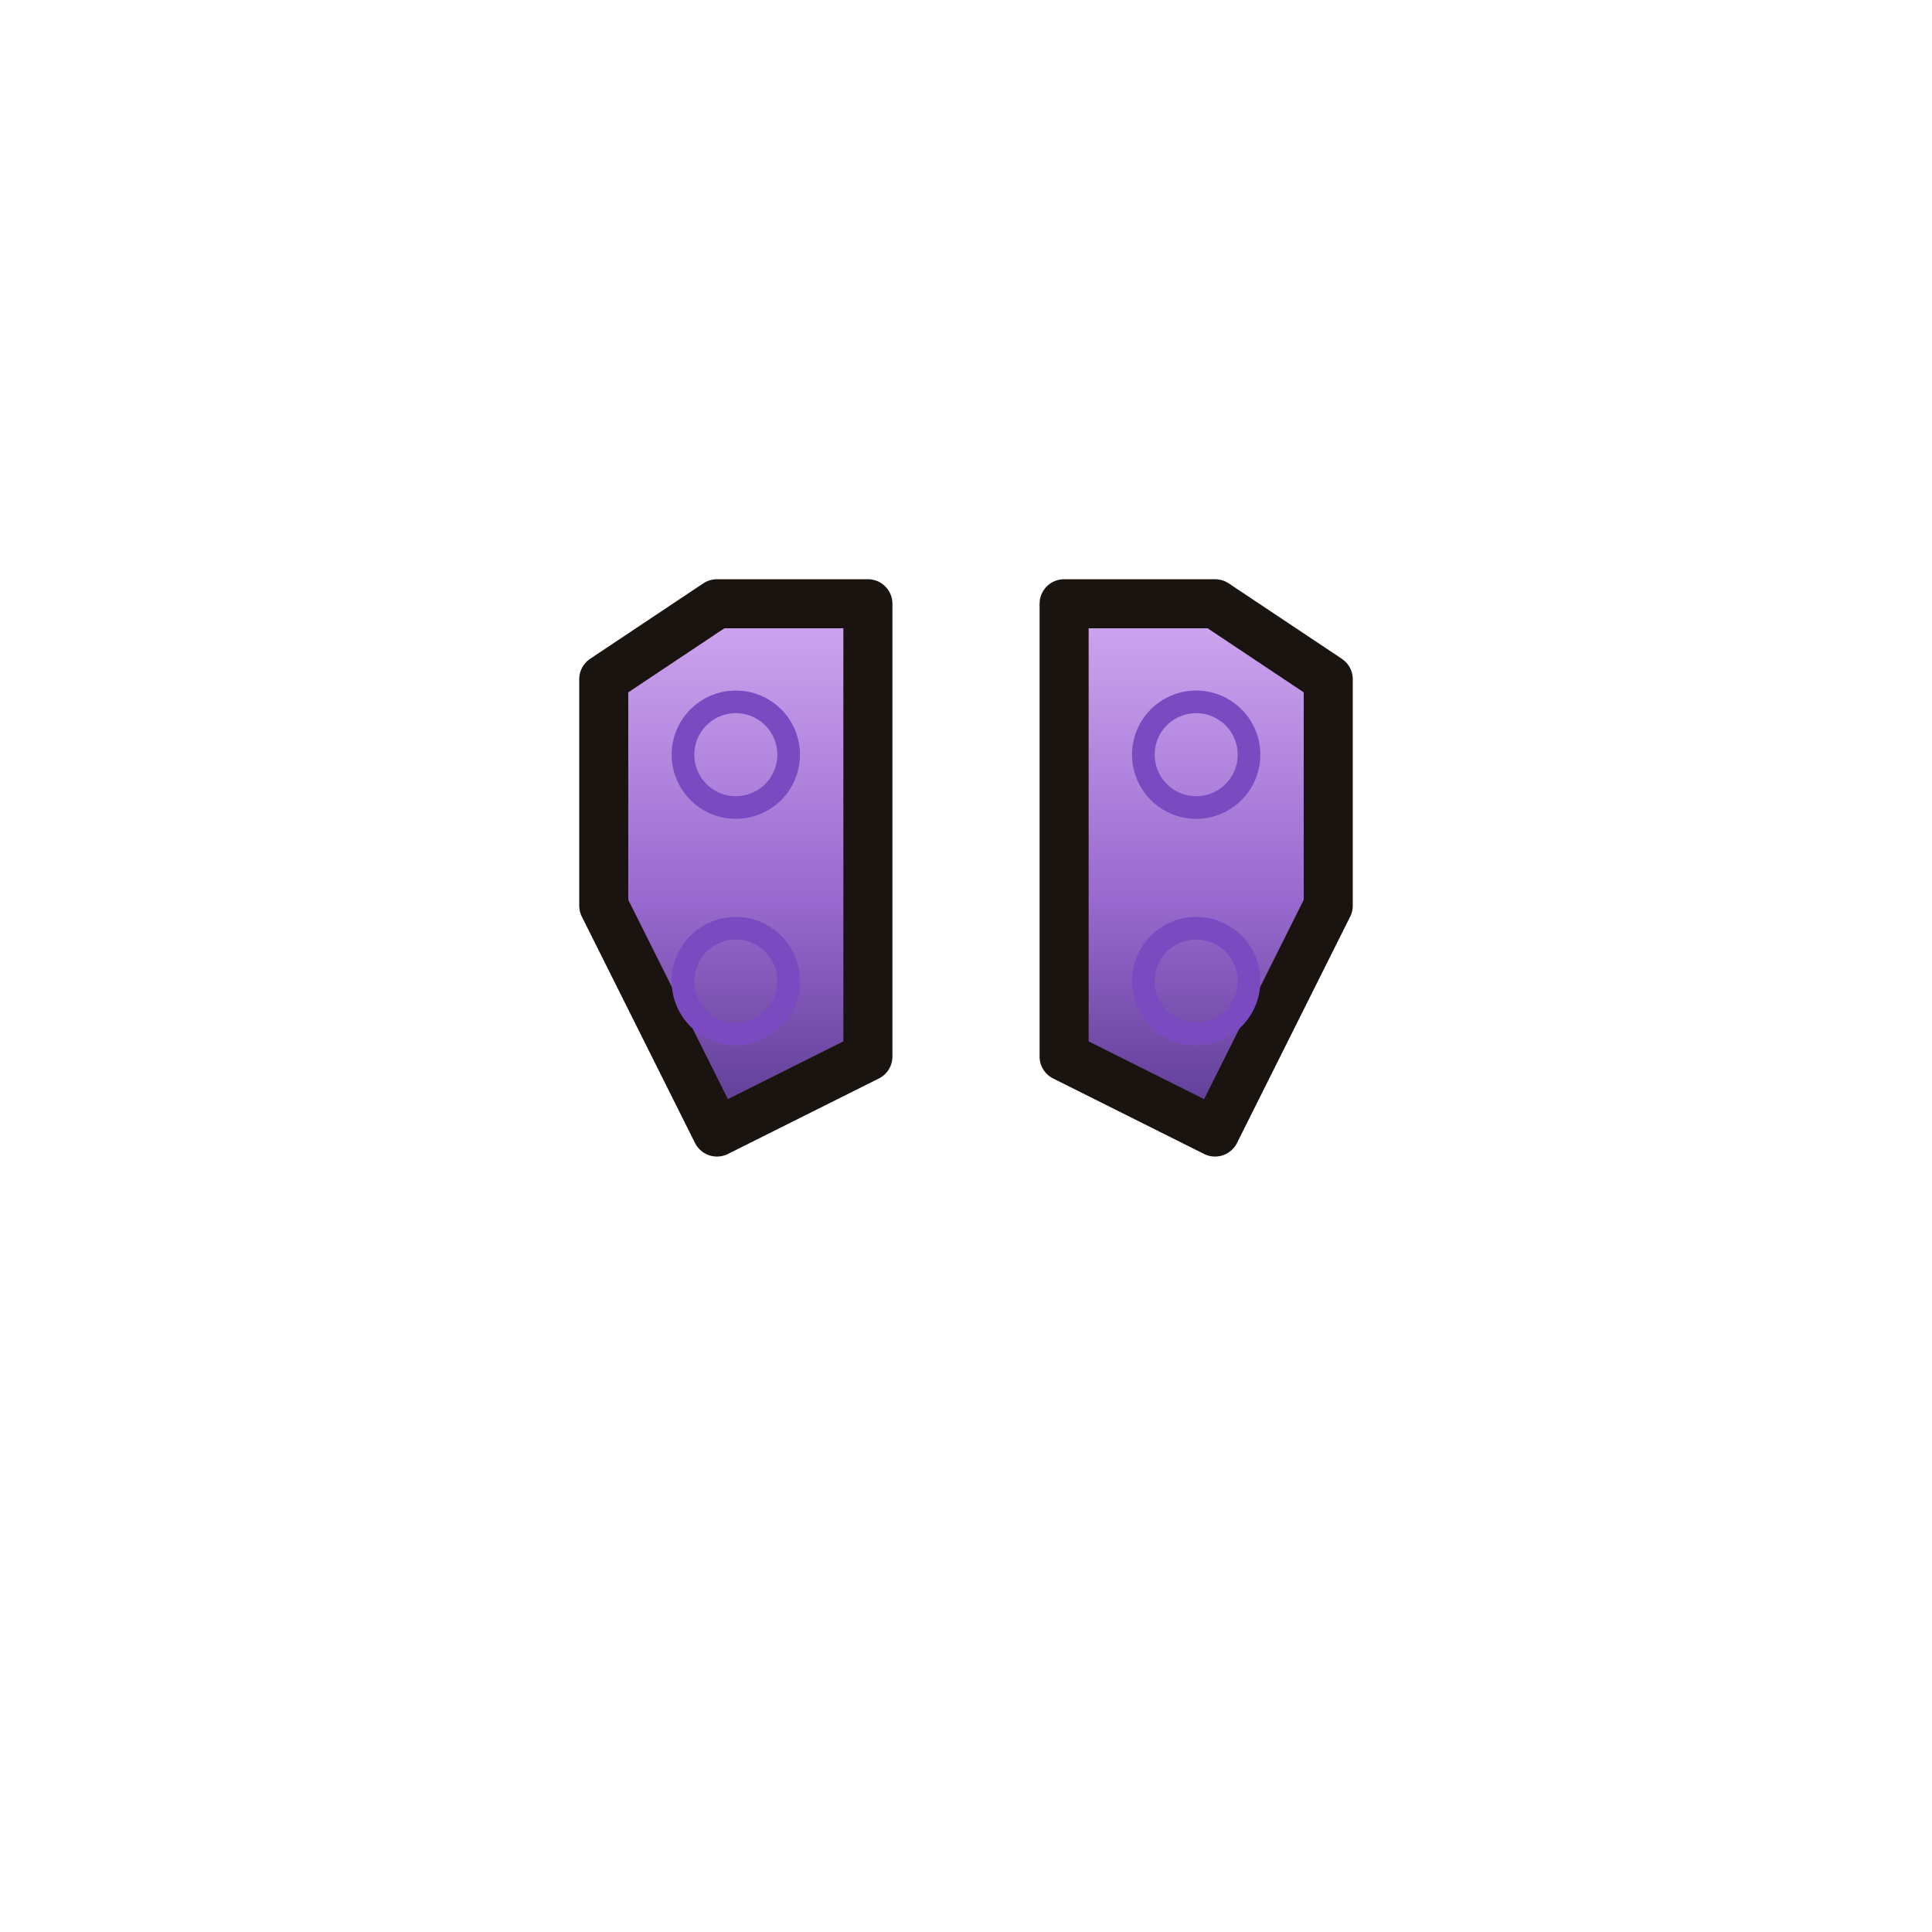
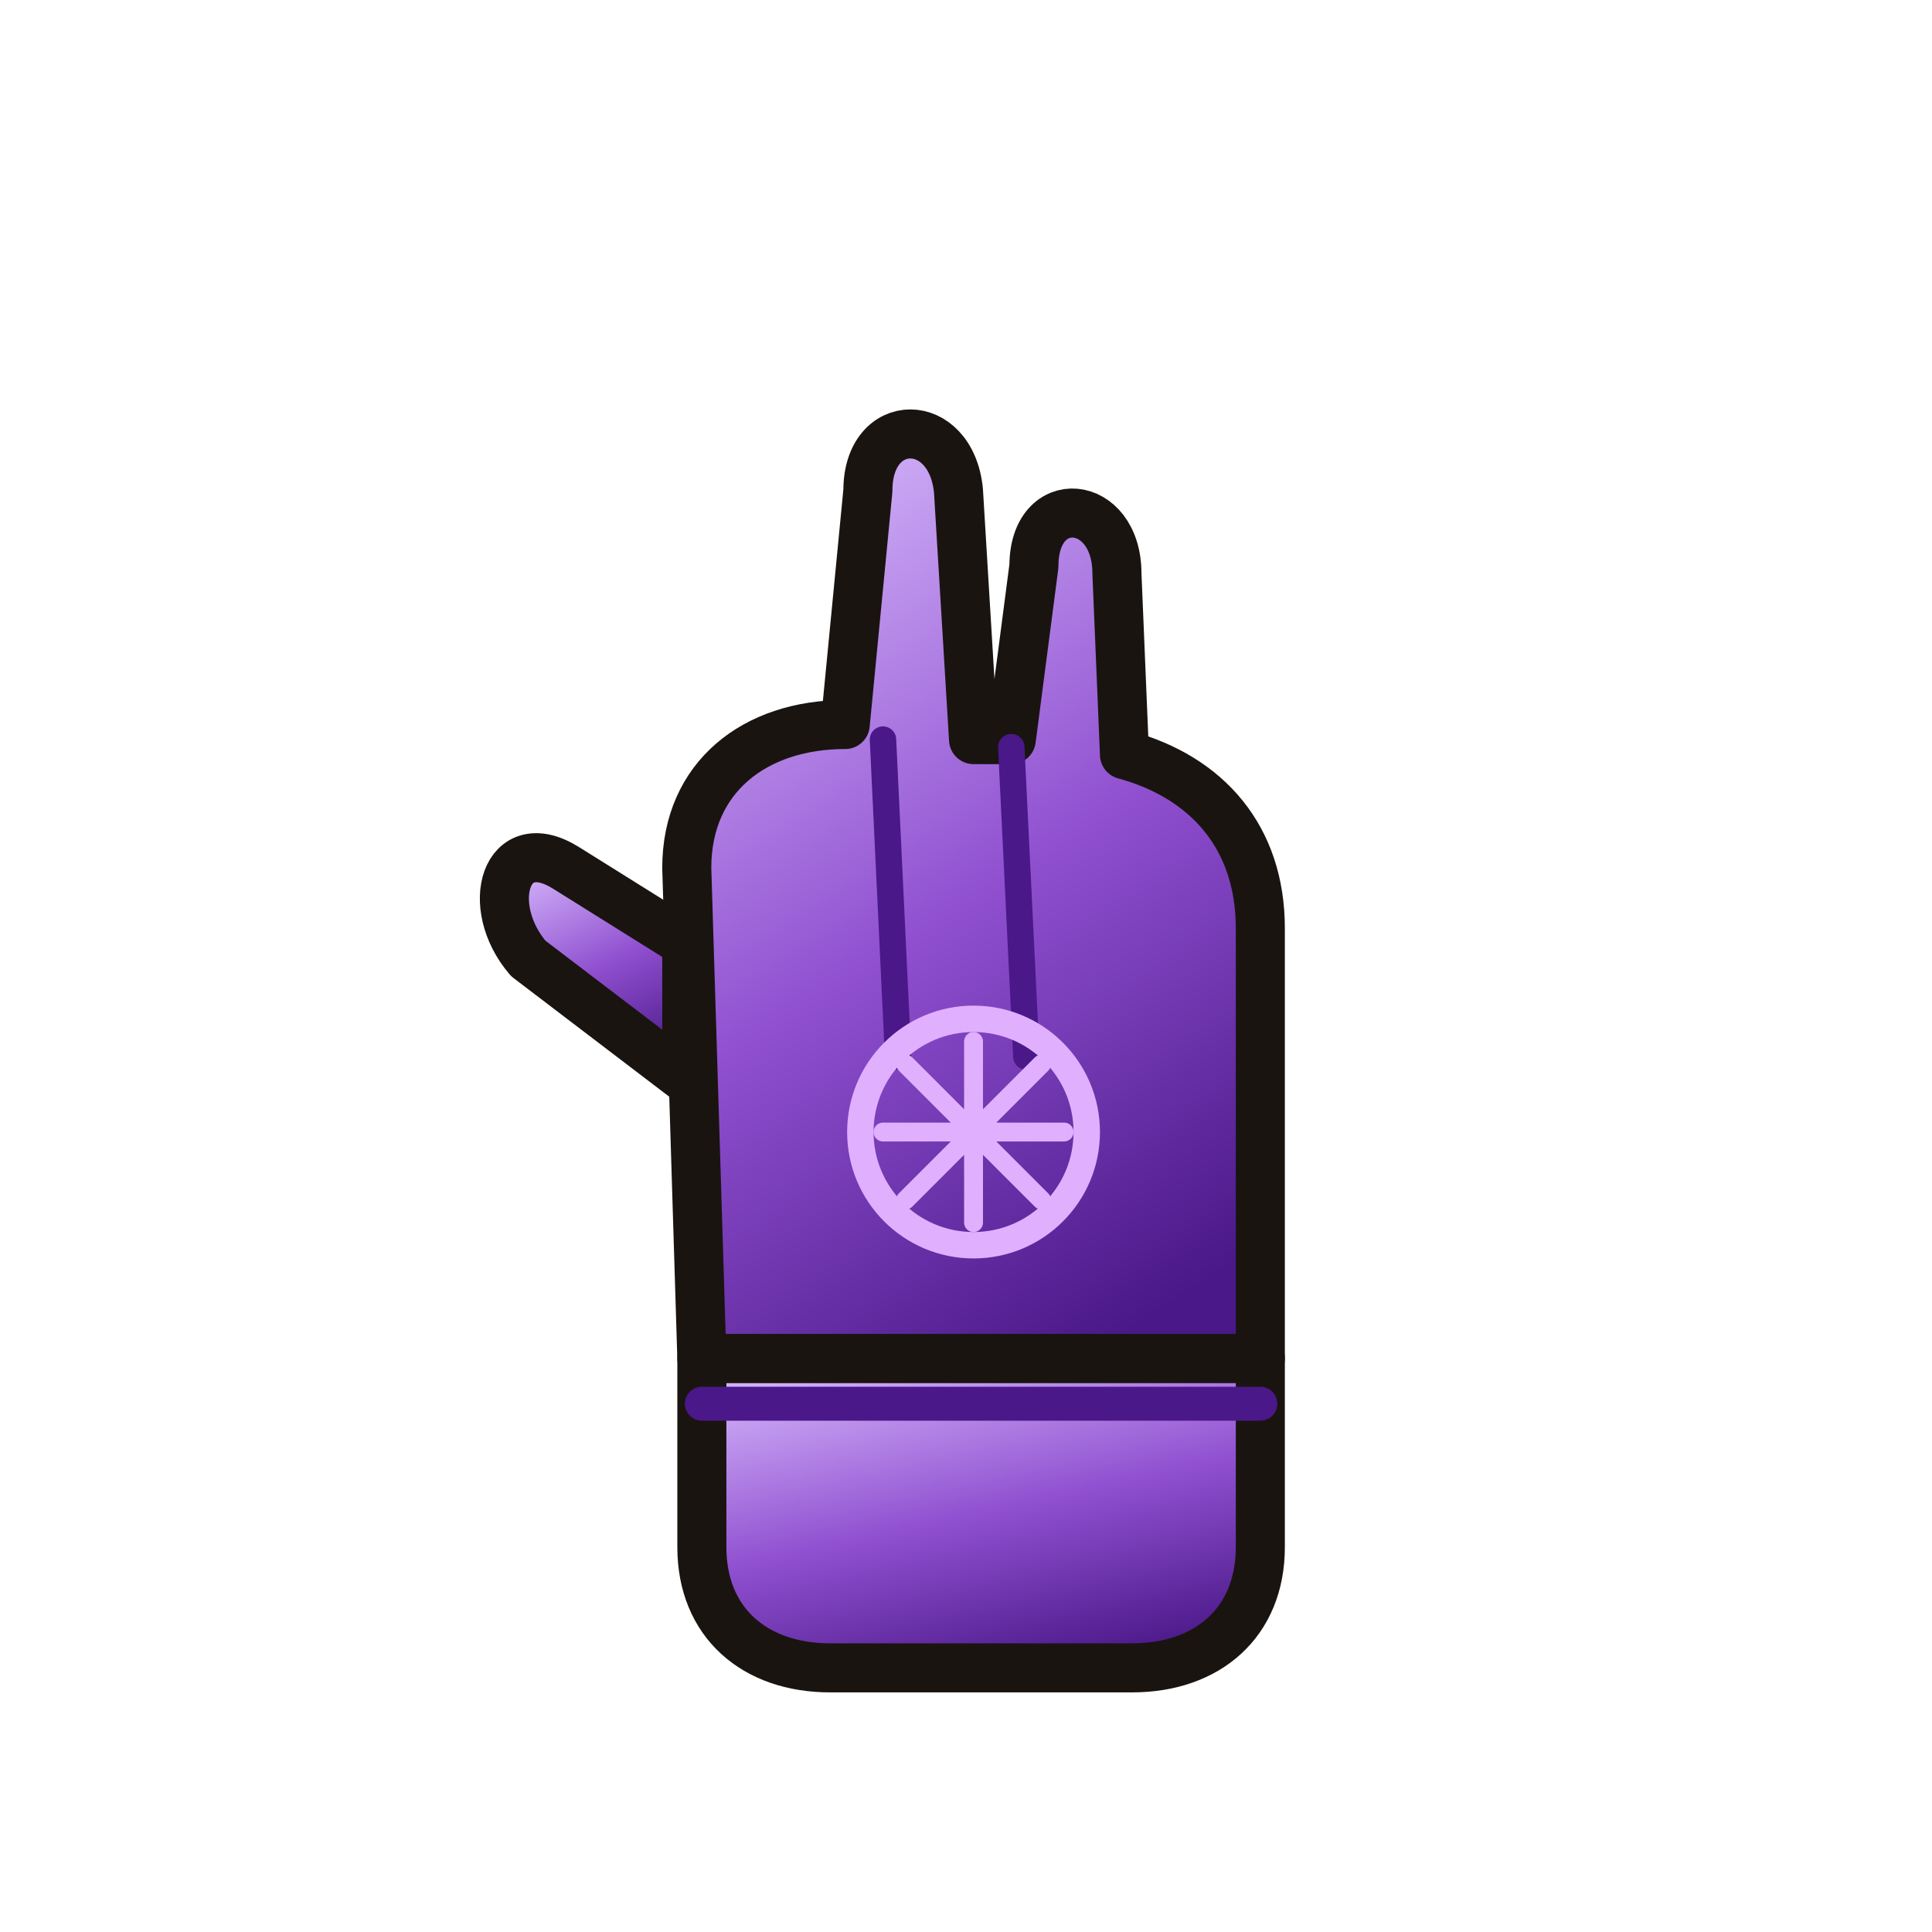
<svg xmlns="http://www.w3.org/2000/svg" viewBox="0 0 512 512">
  <defs>
-     <linearGradient id="arcanist_gloves_b" x1="0" y1="0" x2="0" y2="1">
-       <stop offset="0" stop-color="#d0a8f0" />
-       <stop offset="0.55" stop-color="#9a6ad0" />
-       <stop offset="1" stop-color="#5a3a90" />
+     <linearGradient id="arcanist_gloves_b" x1="0.3" y1="0" x2="0.7" y2="1">
+       <stop offset="0" stop-color="#d0b0f8" />
+       <stop offset="0.5" stop-color="#9050d0" />
+       <stop offset="1" stop-color="#4a1888" />
    </linearGradient>
  </defs>
  <g stroke="#1a1410" stroke-width="13" stroke-linejoin="round" stroke-linecap="round">
-     <path d="M160 240 L160 180 L190 160 L230 160 L230 280 L190 300 Z" fill="url(#arcanist_gloves_b)" />
-     <path d="M352 240 L352 180 L322 160 L282 160 L282 280 L322 300 Z" fill="url(#arcanist_gloves_b)" />
-     <circle cx="195" cy="200" r="14" fill="none" stroke="#7a4ac0" stroke-width="6" />
-     <circle cx="195" cy="260" r="14" fill="none" stroke="#7a4ac0" stroke-width="6" />
-     <circle cx="317" cy="200" r="14" fill="none" stroke="#7a4ac0" stroke-width="6" />
-     <circle cx="317" cy="260" r="14" fill="none" stroke="#7a4ac0" stroke-width="6" />
+     <path d="M 186 360 L 186 410 C 186 430 200 442 220 442 L 300 442 C 320 442 334 430 334 410 L 334 360 Z" fill="url(#arcanist_gloves_b)" />
+     <path d="M 186 360 L 182 230 C 182 206 200 192 224 192 L 230 130 C 230 110 252 110 254 130 L 258 196 L 268 196 L 274 150 C 274 130 296 132 296 152 L 298 200 C 320 206 334 222 334 246 L 334 360 Z" fill="url(#arcanist_gloves_b)" />
+     <path d="M 182 250 L 150 230 C 134 220 128 240 140 254 L 182 286 Z" fill="url(#arcanist_gloves_b)" />
+     <path d="M 234 196 L 238 280 M 268 198 L 272 280" stroke="#4a1888" stroke-width="7" fill="none" />
+     <circle cx="258" cy="300" r="30" fill="none" stroke="#e0b0ff" stroke-width="7" />
+     <path d="M 258 276 L 258 324 M 234 300 L 282 300 M 240 282 L 276 318 M 276 282 L 240 318" stroke="#e0b0ff" stroke-width="5" fill="none" />
+     <path d="M 186 372 L 334 372" stroke="#4a1888" stroke-width="9" fill="none" />
  </g>
</svg>
